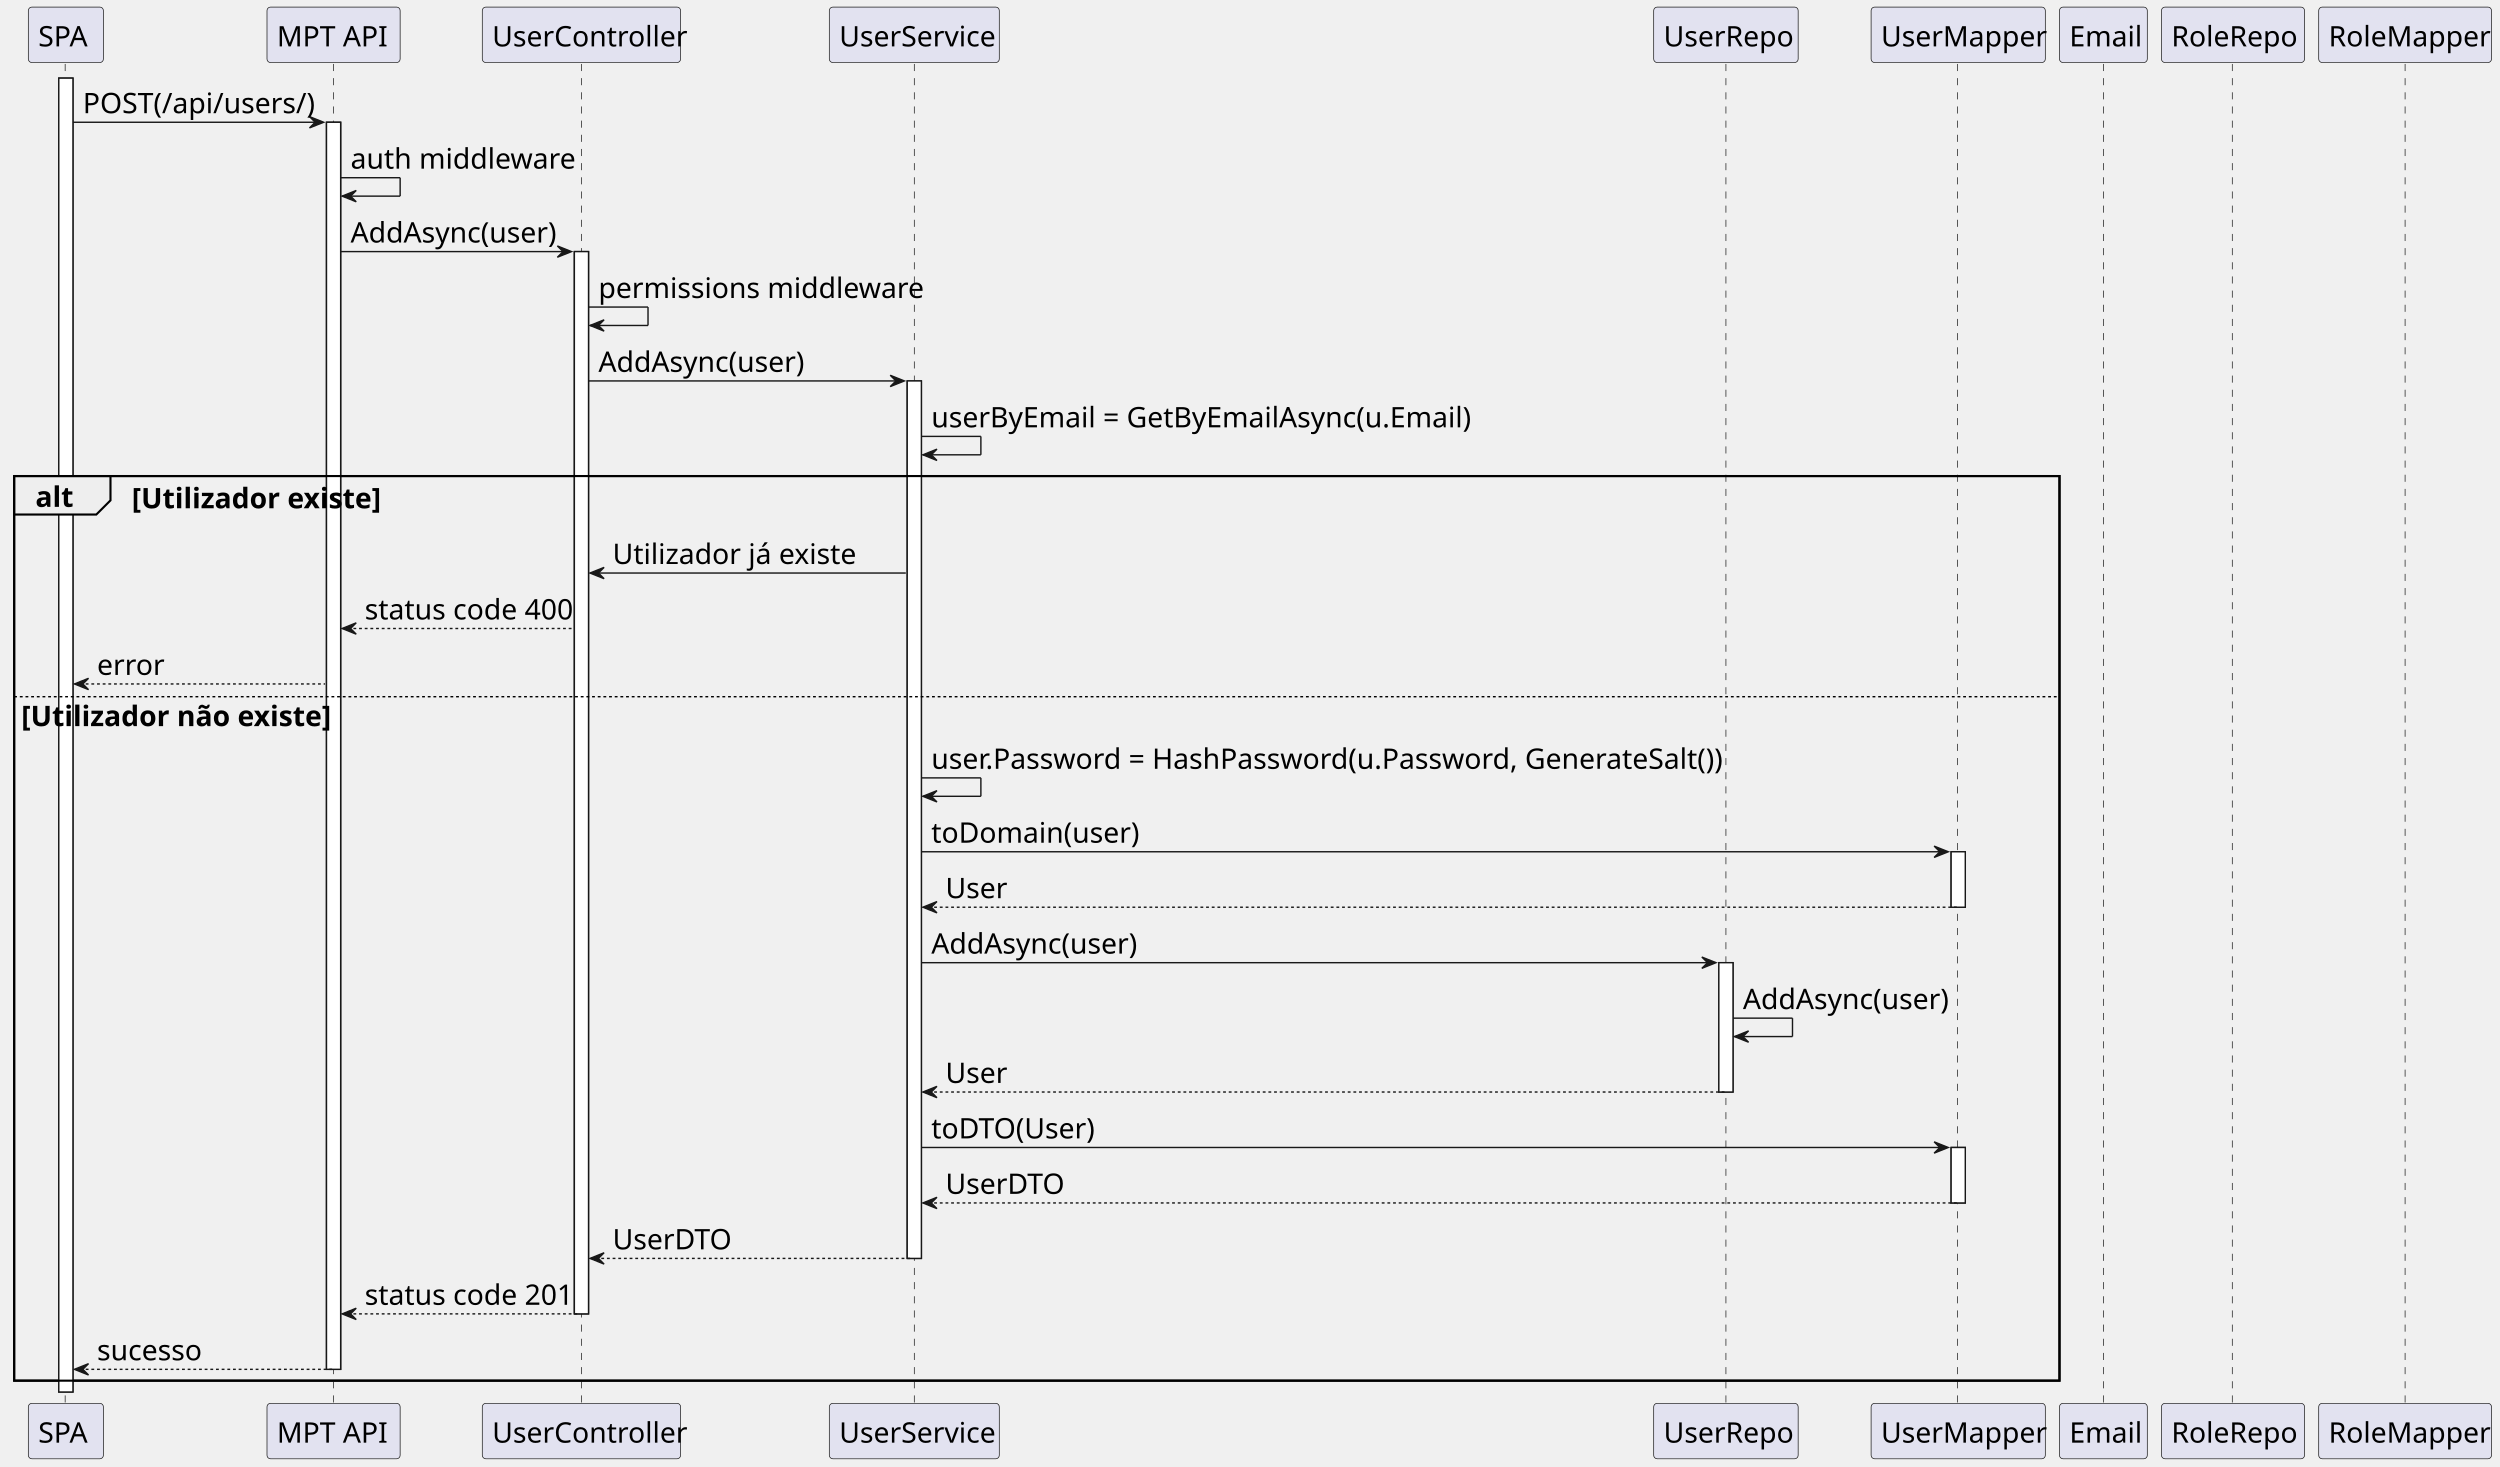
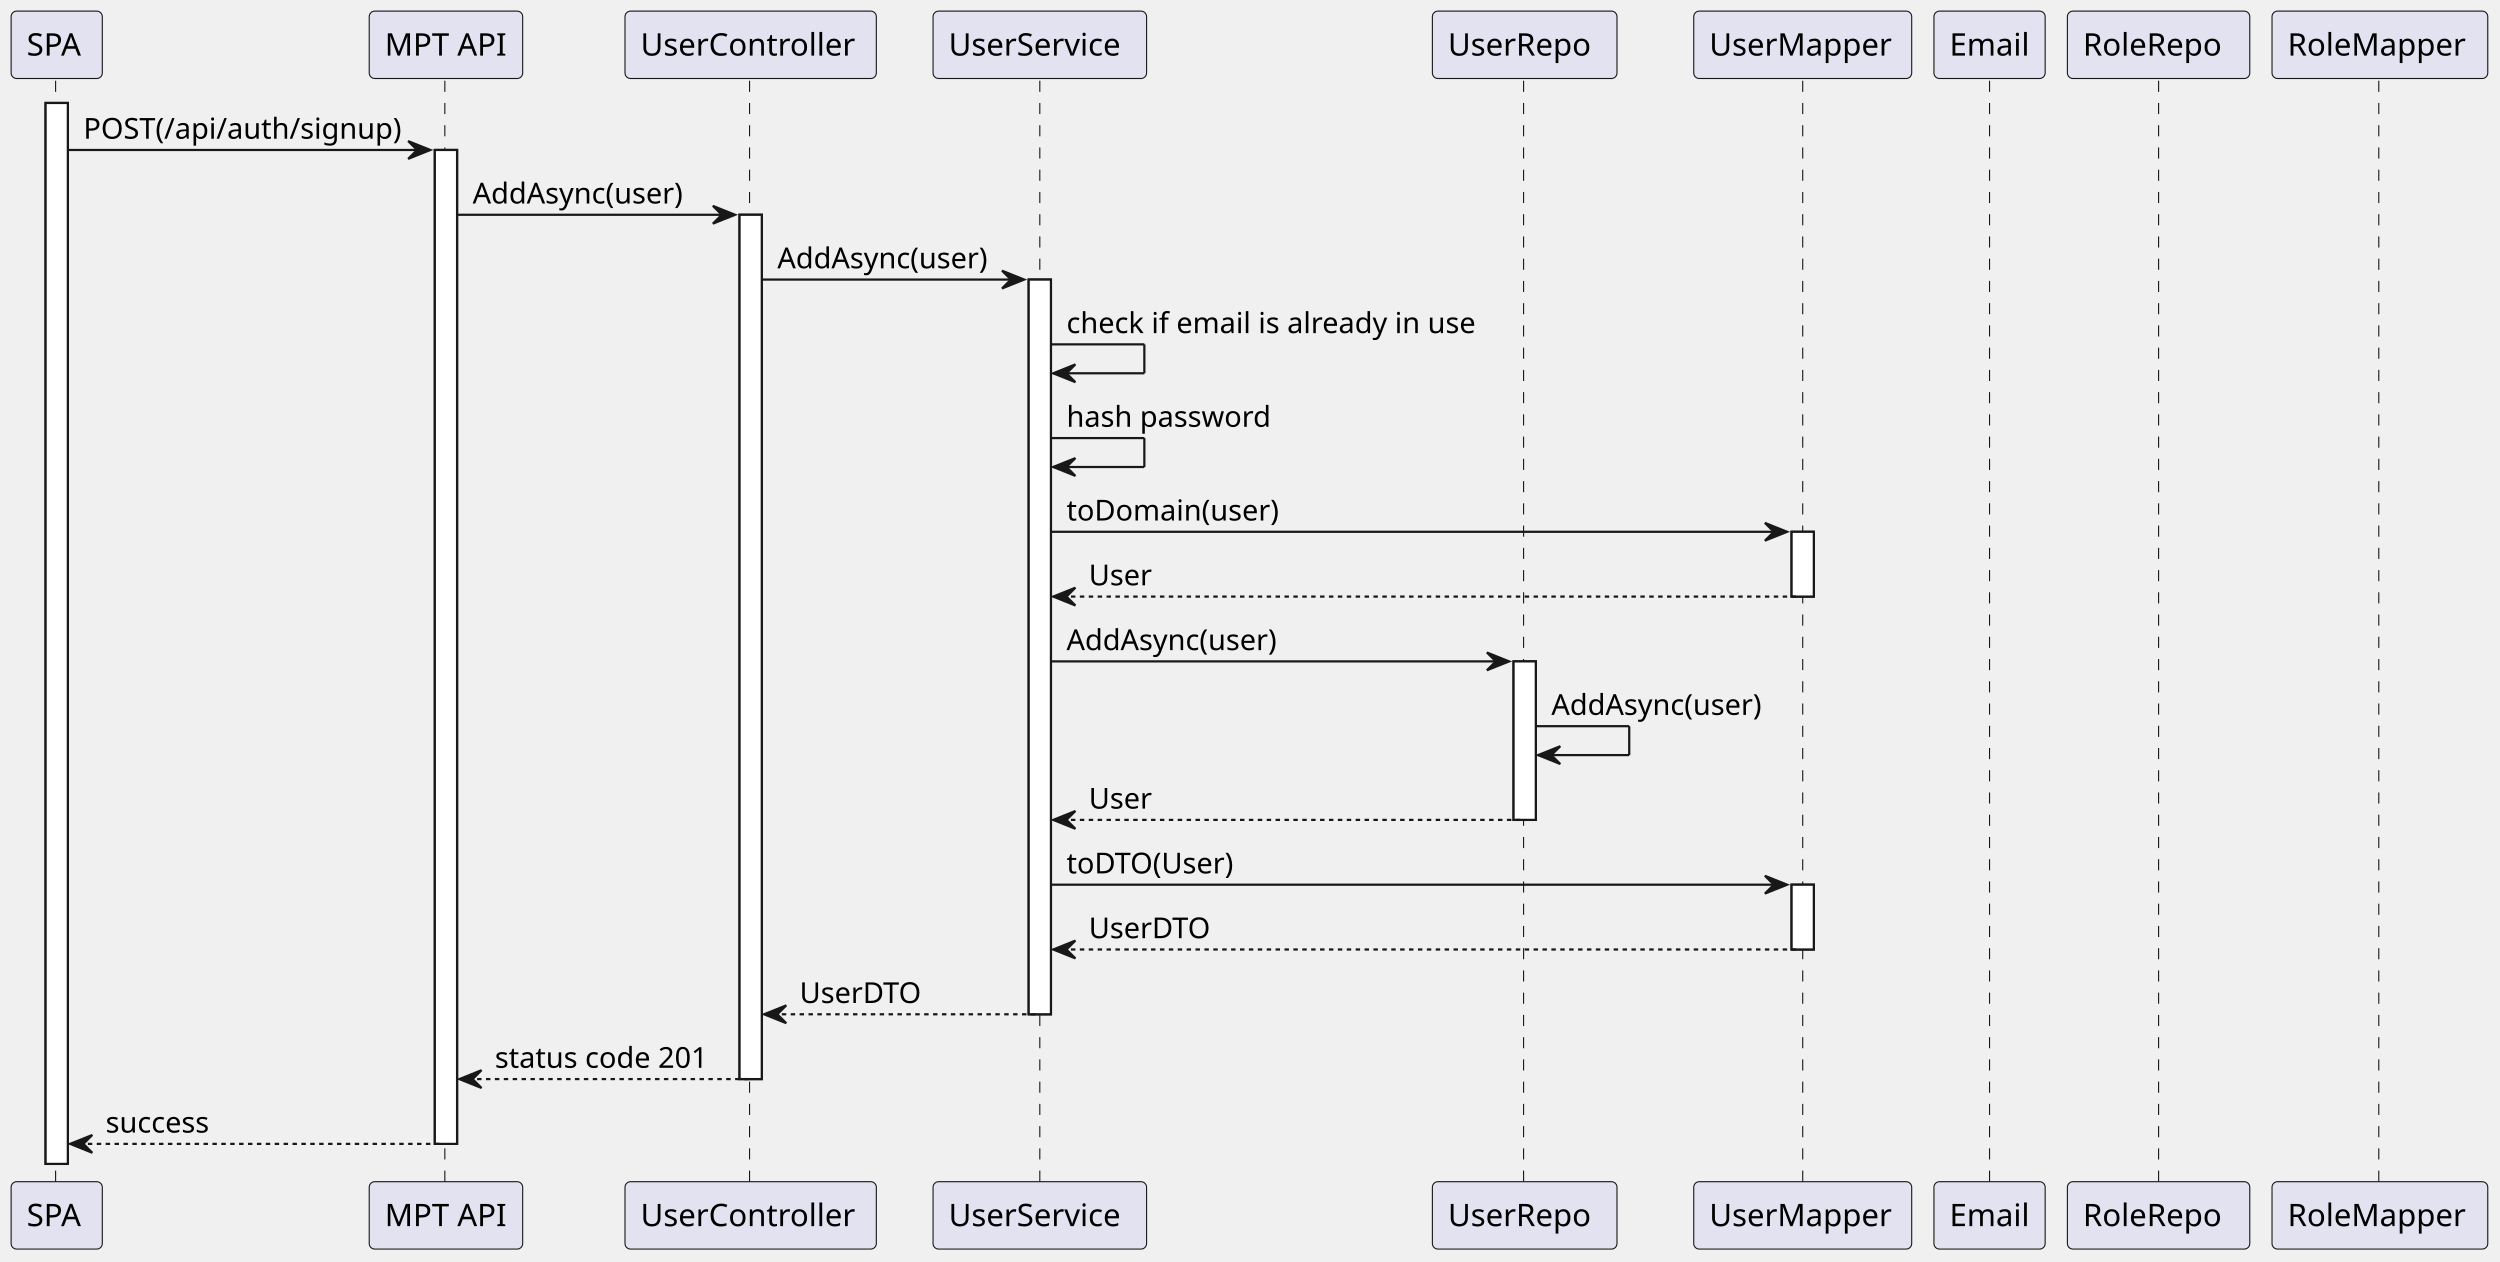
- <svg xmlns="http://www.w3.org/2000/svg" contentStyleType="text/css" height="1035px" preserveAspectRatio="none" style="width:1765px;height:1035px;background:#FFFFFF;" version="1.1" viewBox="0 0 1765 1035" width="1765px" zoomAndPan="magnify">
+ <svg xmlns="http://www.w3.org/2000/svg" contentStyleType="text/css" height="567px" preserveAspectRatio="none" style="width:1124px;height:567px;background:#FFFFFF;" version="1.1" viewBox="0 0 1124 567" width="1124px" zoomAndPan="magnify">
  <defs />
  <g>
-     <rect fill="#FFFFFF" height="927.594" style="stroke:#181818;stroke-width:1.0;" width="10" x="41.5" y="55.156" />
-     <rect fill="#FFFFFF" height="880.438" style="stroke:#181818;stroke-width:1.0;" width="10" x="230.5" y="86.312" />
-     <rect fill="#FFFFFF" height="749.969" style="stroke:#181818;stroke-width:1.0;" width="10" x="405.5" y="177.625" />
-     <rect fill="#FFFFFF" height="619.5" style="stroke:#181818;stroke-width:1.0;" width="10" x="640.5" y="268.938" />
-     <rect fill="#FFFFFF" height="91.312" style="stroke:#181818;stroke-width:1.0;" width="10" x="1213.5" y="679.656" />
-     <rect fill="#FFFFFF" height="39.156" style="stroke:#181818;stroke-width:1.0;" width="10" x="1377.5" y="601.344" />
-     <rect fill="#FFFFFF" height="39.156" style="stroke:#181818;stroke-width:1.0;" width="10" x="1377.5" y="810.125" />
-     <rect fill="none" height="638.656" style="stroke:#000000;stroke-width:1.5;" width="1444" x="10" y="336.094" />
-     <line style="stroke:#181818;stroke-width:0.5;stroke-dasharray:5.0,5.0;" x1="46" x2="46" y1="45.156" y2="991.75" />
-     <line style="stroke:#181818;stroke-width:0.5;stroke-dasharray:5.0,5.0;" x1="235.5" x2="235.5" y1="45.156" y2="991.75" />
-     <line style="stroke:#181818;stroke-width:0.5;stroke-dasharray:5.0,5.0;" x1="410.5" x2="410.5" y1="45.156" y2="991.75" />
-     <line style="stroke:#181818;stroke-width:0.5;stroke-dasharray:5.0,5.0;" x1="645.5" x2="645.5" y1="45.156" y2="991.75" />
-     <line style="stroke:#181818;stroke-width:0.5;stroke-dasharray:5.0,5.0;" x1="1218.5" x2="1218.5" y1="45.156" y2="991.75" />
-     <line style="stroke:#181818;stroke-width:0.5;stroke-dasharray:5.0,5.0;" x1="1382" x2="1382" y1="45.156" y2="991.75" />
-     <line style="stroke:#181818;stroke-width:0.5;stroke-dasharray:5.0,5.0;" x1="1485" x2="1485" y1="45.156" y2="991.75" />
-     <line style="stroke:#181818;stroke-width:0.5;stroke-dasharray:5.0,5.0;" x1="1576" x2="1576" y1="45.156" y2="991.75" />
-     <line style="stroke:#181818;stroke-width:0.5;stroke-dasharray:5.0,5.0;" x1="1698" x2="1698" y1="45.156" y2="991.75" />
-     <rect fill="#E2E2F0" height="39.156" rx="2.5" ry="2.5" style="stroke:#181818;stroke-width:0.5;" width="53" x="20" y="5" />
-     <text fill="#000000" font-family="sans-serif" font-size="20" lengthAdjust="spacing" textLength="39" x="27" y="32.762">SPA</text>
-     <rect fill="#E2E2F0" height="39.156" rx="2.5" ry="2.5" style="stroke:#181818;stroke-width:0.5;" width="53" x="20" y="990.75" />
-     <text fill="#000000" font-family="sans-serif" font-size="20" lengthAdjust="spacing" textLength="39" x="27" y="1018.512">SPA</text>
-     <rect fill="#E2E2F0" height="39.156" rx="2.5" ry="2.5" style="stroke:#181818;stroke-width:0.5;" width="94" x="188.5" y="5" />
-     <text fill="#000000" font-family="sans-serif" font-size="20" lengthAdjust="spacing" textLength="80" x="195.5" y="32.762">MPT API</text>
-     <rect fill="#E2E2F0" height="39.156" rx="2.5" ry="2.5" style="stroke:#181818;stroke-width:0.5;" width="94" x="188.5" y="990.75" />
-     <text fill="#000000" font-family="sans-serif" font-size="20" lengthAdjust="spacing" textLength="80" x="195.5" y="1018.512">MPT API</text>
-     <rect fill="#E2E2F0" height="39.156" rx="2.5" ry="2.5" style="stroke:#181818;stroke-width:0.5;" width="140" x="340.5" y="5" />
-     <text fill="#000000" font-family="sans-serif" font-size="20" lengthAdjust="spacing" textLength="126" x="347.5" y="32.762">UserController</text>
-     <rect fill="#E2E2F0" height="39.156" rx="2.5" ry="2.5" style="stroke:#181818;stroke-width:0.5;" width="140" x="340.5" y="990.75" />
-     <text fill="#000000" font-family="sans-serif" font-size="20" lengthAdjust="spacing" textLength="126" x="347.5" y="1018.512">UserController</text>
-     <rect fill="#E2E2F0" height="39.156" rx="2.5" ry="2.5" style="stroke:#181818;stroke-width:0.5;" width="120" x="585.5" y="5" />
-     <text fill="#000000" font-family="sans-serif" font-size="20" lengthAdjust="spacing" textLength="106" x="592.5" y="32.762">UserService</text>
-     <rect fill="#E2E2F0" height="39.156" rx="2.5" ry="2.5" style="stroke:#181818;stroke-width:0.5;" width="120" x="585.5" y="990.75" />
-     <text fill="#000000" font-family="sans-serif" font-size="20" lengthAdjust="spacing" textLength="106" x="592.5" y="1018.512">UserService</text>
-     <rect fill="#E2E2F0" height="39.156" rx="2.5" ry="2.5" style="stroke:#181818;stroke-width:0.5;" width="102" x="1167.5" y="5" />
-     <text fill="#000000" font-family="sans-serif" font-size="20" lengthAdjust="spacing" textLength="88" x="1174.5" y="32.762">UserRepo</text>
-     <rect fill="#E2E2F0" height="39.156" rx="2.5" ry="2.5" style="stroke:#181818;stroke-width:0.5;" width="102" x="1167.5" y="990.75" />
-     <text fill="#000000" font-family="sans-serif" font-size="20" lengthAdjust="spacing" textLength="88" x="1174.5" y="1018.512">UserRepo</text>
-     <rect fill="#E2E2F0" height="39.156" rx="2.5" ry="2.5" style="stroke:#181818;stroke-width:0.5;" width="123" x="1321" y="5" />
-     <text fill="#000000" font-family="sans-serif" font-size="20" lengthAdjust="spacing" textLength="109" x="1328" y="32.762">UserMapper</text>
-     <rect fill="#E2E2F0" height="39.156" rx="2.5" ry="2.5" style="stroke:#181818;stroke-width:0.5;" width="123" x="1321" y="990.75" />
-     <text fill="#000000" font-family="sans-serif" font-size="20" lengthAdjust="spacing" textLength="109" x="1328" y="1018.512">UserMapper</text>
-     <rect fill="#E2E2F0" height="39.156" rx="2.5" ry="2.5" style="stroke:#181818;stroke-width:0.5;" width="62" x="1454" y="5" />
-     <text fill="#000000" font-family="sans-serif" font-size="20" lengthAdjust="spacing" textLength="48" x="1461" y="32.762">Email</text>
-     <rect fill="#E2E2F0" height="39.156" rx="2.5" ry="2.5" style="stroke:#181818;stroke-width:0.5;" width="62" x="1454" y="990.75" />
-     <text fill="#000000" font-family="sans-serif" font-size="20" lengthAdjust="spacing" textLength="48" x="1461" y="1018.512">Email</text>
-     <rect fill="#E2E2F0" height="39.156" rx="2.5" ry="2.5" style="stroke:#181818;stroke-width:0.5;" width="101" x="1526" y="5" />
-     <text fill="#000000" font-family="sans-serif" font-size="20" lengthAdjust="spacing" textLength="87" x="1533" y="32.762">RoleRepo</text>
-     <rect fill="#E2E2F0" height="39.156" rx="2.5" ry="2.5" style="stroke:#181818;stroke-width:0.5;" width="101" x="1526" y="990.75" />
-     <text fill="#000000" font-family="sans-serif" font-size="20" lengthAdjust="spacing" textLength="87" x="1533" y="1018.512">RoleRepo</text>
-     <rect fill="#E2E2F0" height="39.156" rx="2.5" ry="2.5" style="stroke:#181818;stroke-width:0.5;" width="122" x="1637" y="5" />
-     <text fill="#000000" font-family="sans-serif" font-size="20" lengthAdjust="spacing" textLength="108" x="1644" y="32.762">RoleMapper</text>
-     <rect fill="#E2E2F0" height="39.156" rx="2.5" ry="2.5" style="stroke:#181818;stroke-width:0.5;" width="122" x="1637" y="990.75" />
-     <text fill="#000000" font-family="sans-serif" font-size="20" lengthAdjust="spacing" textLength="108" x="1644" y="1018.512">RoleMapper</text>
-     <rect fill="#FFFFFF" height="927.594" style="stroke:#181818;stroke-width:1.0;" width="10" x="41.5" y="55.156" />
-     <rect fill="#FFFFFF" height="880.438" style="stroke:#181818;stroke-width:1.0;" width="10" x="230.5" y="86.312" />
-     <rect fill="#FFFFFF" height="749.969" style="stroke:#181818;stroke-width:1.0;" width="10" x="405.5" y="177.625" />
-     <rect fill="#FFFFFF" height="619.5" style="stroke:#181818;stroke-width:1.0;" width="10" x="640.5" y="268.938" />
-     <rect fill="#FFFFFF" height="91.312" style="stroke:#181818;stroke-width:1.0;" width="10" x="1213.5" y="679.656" />
-     <rect fill="#FFFFFF" height="39.156" style="stroke:#181818;stroke-width:1.0;" width="10" x="1377.5" y="601.344" />
-     <rect fill="#FFFFFF" height="39.156" style="stroke:#181818;stroke-width:1.0;" width="10" x="1377.5" y="810.125" />
-     <polygon fill="#181818" points="218.5,82.312,228.5,86.312,218.5,90.312,222.5,86.312" style="stroke:#181818;stroke-width:1.0;" />
-     <line style="stroke:#181818;stroke-width:1.0;" x1="51.5" x2="224.5" y1="86.312" y2="86.312" />
-     <text fill="#000000" font-family="sans-serif" font-size="20" lengthAdjust="spacing" textLength="160" x="58.5" y="79.918">POST(/api/users/)</text>
-     <line style="stroke:#181818;stroke-width:1.0;" x1="240.5" x2="282.5" y1="125.469" y2="125.469" />
-     <line style="stroke:#181818;stroke-width:1.0;" x1="282.5" x2="282.5" y1="125.469" y2="138.469" />
-     <line style="stroke:#181818;stroke-width:1.0;" x1="241.5" x2="282.5" y1="138.469" y2="138.469" />
-     <polygon fill="#181818" points="251.5,134.469,241.5,138.469,251.5,142.469,247.5,138.469" style="stroke:#181818;stroke-width:1.0;" />
-     <text fill="#000000" font-family="sans-serif" font-size="20" lengthAdjust="spacing" textLength="144" x="247.5" y="119.074">auth middleware</text>
-     <polygon fill="#181818" points="393.5,173.625,403.5,177.625,393.5,181.625,397.5,177.625" style="stroke:#181818;stroke-width:1.0;" />
-     <line style="stroke:#181818;stroke-width:1.0;" x1="240.5" x2="399.5" y1="177.625" y2="177.625" />
-     <text fill="#000000" font-family="sans-serif" font-size="20" lengthAdjust="spacing" textLength="140" x="247.5" y="171.231">AddAsync(user)</text>
-     <line style="stroke:#181818;stroke-width:1.0;" x1="415.5" x2="457.5" y1="216.781" y2="216.781" />
-     <line style="stroke:#181818;stroke-width:1.0;" x1="457.5" x2="457.5" y1="216.781" y2="229.781" />
-     <line style="stroke:#181818;stroke-width:1.0;" x1="416.5" x2="457.5" y1="229.781" y2="229.781" />
-     <polygon fill="#181818" points="426.5,225.781,416.5,229.781,426.5,233.781,422.5,229.781" style="stroke:#181818;stroke-width:1.0;" />
-     <text fill="#000000" font-family="sans-serif" font-size="20" lengthAdjust="spacing" textLength="211" x="422.5" y="210.387">permissions middleware</text>
-     <polygon fill="#181818" points="628.5,264.938,638.5,268.938,628.5,272.938,632.5,268.938" style="stroke:#181818;stroke-width:1.0;" />
-     <line style="stroke:#181818;stroke-width:1.0;" x1="415.5" x2="634.5" y1="268.938" y2="268.938" />
-     <text fill="#000000" font-family="sans-serif" font-size="20" lengthAdjust="spacing" textLength="140" x="422.5" y="262.543">AddAsync(user)</text>
-     <line style="stroke:#181818;stroke-width:1.0;" x1="650.5" x2="692.5" y1="308.094" y2="308.094" />
-     <line style="stroke:#181818;stroke-width:1.0;" x1="692.5" x2="692.5" y1="308.094" y2="321.094" />
-     <line style="stroke:#181818;stroke-width:1.0;" x1="651.5" x2="692.5" y1="321.094" y2="321.094" />
-     <polygon fill="#181818" points="661.5,317.094,651.5,321.094,661.5,325.094,657.5,321.094" style="stroke:#181818;stroke-width:1.0;" />
-     <text fill="#000000" font-family="sans-serif" font-size="20" lengthAdjust="spacing" textLength="368" x="657.5" y="301.699">userByEmail = GetByEmailAsync(u.Email)</text>
-     <path d="M10,336.094 L78,336.094 L78,353.25 L68,363.25 L10,363.25 L10,336.094 " fill="#EEEEEE" style="stroke:#000000;stroke-width:1.5;" />
-     <rect fill="none" height="638.656" style="stroke:#000000;stroke-width:1.5;" width="1444" x="10" y="336.094" />
-     <text fill="#000000" font-family="sans-serif" font-size="20" font-weight="bold" lengthAdjust="spacing" textLength="23" x="25" y="357.856">alt</text>
-     <text fill="#000000" font-family="sans-serif" font-size="20" font-weight="bold" lengthAdjust="spacing" textLength="165" x="93" y="358.856">[Utilizador existe]</text>
-     <polygon fill="#181818" points="426.5,400.562,416.5,404.562,426.5,408.562,422.5,404.562" style="stroke:#181818;stroke-width:1.0;" />
-     <line style="stroke:#181818;stroke-width:1.0;" x1="420.5" x2="639.5" y1="404.562" y2="404.562" />
-     <text fill="#000000" font-family="sans-serif" font-size="20" lengthAdjust="spacing" textLength="158" x="432.5" y="398.168">Utilizador já existe</text>
-     <polygon fill="#181818" points="251.5,439.719,241.5,443.719,251.5,447.719,247.5,443.719" style="stroke:#181818;stroke-width:1.0;" />
-     <line style="stroke:#181818;stroke-width:1.0;stroke-dasharray:2.0,2.0;" x1="245.5" x2="404.5" y1="443.719" y2="443.719" />
-     <text fill="#000000" font-family="sans-serif" font-size="20" lengthAdjust="spacing" textLength="141" x="257.5" y="437.324">status code 400</text>
-     <polygon fill="#181818" points="62.5,478.875,52.5,482.875,62.5,486.875,58.5,482.875" style="stroke:#181818;stroke-width:1.0;" />
-     <line style="stroke:#181818;stroke-width:1.0;stroke-dasharray:2.0,2.0;" x1="56.5" x2="229.5" y1="482.875" y2="482.875" />
-     <text fill="#000000" font-family="sans-serif" font-size="20" lengthAdjust="spacing" textLength="43" x="68.5" y="476.481">error</text>
-     <line style="stroke:#000000;stroke-width:1.0;stroke-dasharray:2.0,2.0;" x1="10" x2="1454" y1="491.875" y2="491.875" />
-     <text fill="#000000" font-family="sans-serif" font-size="20" font-weight="bold" lengthAdjust="spacing" textLength="206" x="15" y="512.637">[Utilizador não existe]</text>
-     <line style="stroke:#181818;stroke-width:1.0;" x1="650.5" x2="692.5" y1="549.188" y2="549.188" />
-     <line style="stroke:#181818;stroke-width:1.0;" x1="692.5" x2="692.5" y1="549.188" y2="562.188" />
-     <line style="stroke:#181818;stroke-width:1.0;" x1="651.5" x2="692.5" y1="562.188" y2="562.188" />
-     <polygon fill="#181818" points="661.5,558.188,651.5,562.188,661.5,566.188,657.5,562.188" style="stroke:#181818;stroke-width:1.0;" />
-     <text fill="#000000" font-family="sans-serif" font-size="20" lengthAdjust="spacing" textLength="549" x="657.5" y="542.793">user.Password = HashPassword(u.Password, GenerateSalt())</text>
-     <polygon fill="#181818" points="1365.5,597.344,1375.5,601.344,1365.5,605.344,1369.5,601.344" style="stroke:#181818;stroke-width:1.0;" />
-     <line style="stroke:#181818;stroke-width:1.0;" x1="650.5" x2="1371.5" y1="601.344" y2="601.344" />
-     <text fill="#000000" font-family="sans-serif" font-size="20" lengthAdjust="spacing" textLength="135" x="657.5" y="594.949">toDomain(user)</text>
-     <polygon fill="#181818" points="661.5,636.5,651.5,640.5,661.5,644.5,657.5,640.5" style="stroke:#181818;stroke-width:1.0;" />
-     <line style="stroke:#181818;stroke-width:1.0;stroke-dasharray:2.0,2.0;" x1="655.5" x2="1381.5" y1="640.5" y2="640.5" />
-     <text fill="#000000" font-family="sans-serif" font-size="20" lengthAdjust="spacing" textLength="41" x="667.5" y="634.106">User</text>
-     <polygon fill="#181818" points="1201.5,675.656,1211.5,679.656,1201.5,683.656,1205.5,679.656" style="stroke:#181818;stroke-width:1.0;" />
-     <line style="stroke:#181818;stroke-width:1.0;" x1="650.5" x2="1207.5" y1="679.656" y2="679.656" />
-     <text fill="#000000" font-family="sans-serif" font-size="20" lengthAdjust="spacing" textLength="140" x="657.5" y="673.262">AddAsync(user)</text>
-     <line style="stroke:#181818;stroke-width:1.0;" x1="1223.5" x2="1265.5" y1="718.812" y2="718.812" />
-     <line style="stroke:#181818;stroke-width:1.0;" x1="1265.5" x2="1265.5" y1="718.812" y2="731.812" />
-     <line style="stroke:#181818;stroke-width:1.0;" x1="1224.5" x2="1265.5" y1="731.812" y2="731.812" />
-     <polygon fill="#181818" points="1234.5,727.812,1224.5,731.812,1234.5,735.812,1230.5,731.812" style="stroke:#181818;stroke-width:1.0;" />
-     <text fill="#000000" font-family="sans-serif" font-size="20" lengthAdjust="spacing" textLength="140" x="1230.5" y="712.418">AddAsync(user)</text>
-     <polygon fill="#181818" points="661.5,766.969,651.5,770.969,661.5,774.969,657.5,770.969" style="stroke:#181818;stroke-width:1.0;" />
-     <line style="stroke:#181818;stroke-width:1.0;stroke-dasharray:2.0,2.0;" x1="655.5" x2="1217.5" y1="770.969" y2="770.969" />
-     <text fill="#000000" font-family="sans-serif" font-size="20" lengthAdjust="spacing" textLength="41" x="667.5" y="764.574">User</text>
-     <polygon fill="#181818" points="1365.5,806.125,1375.5,810.125,1365.5,814.125,1369.5,810.125" style="stroke:#181818;stroke-width:1.0;" />
-     <line style="stroke:#181818;stroke-width:1.0;" x1="650.5" x2="1371.5" y1="810.125" y2="810.125" />
-     <text fill="#000000" font-family="sans-serif" font-size="20" lengthAdjust="spacing" textLength="114" x="657.5" y="803.731">toDTO(User)</text>
-     <polygon fill="#181818" points="661.5,845.281,651.5,849.281,661.5,853.281,657.5,849.281" style="stroke:#181818;stroke-width:1.0;" />
-     <line style="stroke:#181818;stroke-width:1.0;stroke-dasharray:2.0,2.0;" x1="655.5" x2="1381.5" y1="849.281" y2="849.281" />
-     <text fill="#000000" font-family="sans-serif" font-size="20" lengthAdjust="spacing" textLength="83" x="667.5" y="842.887">UserDTO</text>
-     <polygon fill="#181818" points="426.5,884.438,416.5,888.438,426.5,892.438,422.5,888.438" style="stroke:#181818;stroke-width:1.0;" />
-     <line style="stroke:#181818;stroke-width:1.0;stroke-dasharray:2.0,2.0;" x1="420.5" x2="644.5" y1="888.438" y2="888.438" />
-     <text fill="#000000" font-family="sans-serif" font-size="20" lengthAdjust="spacing" textLength="83" x="432.5" y="882.043">UserDTO</text>
-     <polygon fill="#181818" points="251.5,923.594,241.5,927.594,251.5,931.594,247.5,927.594" style="stroke:#181818;stroke-width:1.0;" />
-     <line style="stroke:#181818;stroke-width:1.0;stroke-dasharray:2.0,2.0;" x1="245.5" x2="409.5" y1="927.594" y2="927.594" />
-     <text fill="#000000" font-family="sans-serif" font-size="20" lengthAdjust="spacing" textLength="141" x="257.5" y="921.199">status code 201</text>
-     <polygon fill="#181818" points="62.5,962.75,52.5,966.75,62.5,970.75,58.5,966.75" style="stroke:#181818;stroke-width:1.0;" />
-     <line style="stroke:#181818;stroke-width:1.0;stroke-dasharray:2.0,2.0;" x1="56.5" x2="234.5" y1="966.75" y2="966.75" />
-     <text fill="#000000" font-family="sans-serif" font-size="20" lengthAdjust="spacing" textLength="72" x="68.5" y="960.356">sucesso</text>
+     <rect fill="#FFFFFF" height="476.992" style="stroke:#181818;stroke-width:1.0;" width="10" x="20.5" y="46.297" />
+     <rect fill="#FFFFFF" height="446.859" style="stroke:#181818;stroke-width:1.0;" width="10" x="195.5" y="67.43" />
+     <rect fill="#FFFFFF" height="388.594" style="stroke:#181818;stroke-width:1.0;" width="10" x="332.5" y="96.562" />
+     <rect fill="#FFFFFF" height="330.328" style="stroke:#181818;stroke-width:1.0;" width="10" x="462.5" y="125.695" />
+     <rect fill="#FFFFFF" height="71.266" style="stroke:#181818;stroke-width:1.0;" width="10" x="680.5" y="297.359" />
+     <rect fill="#FFFFFF" height="29.133" style="stroke:#181818;stroke-width:1.0;" width="10" x="805.5" y="239.094" />
+     <rect fill="#FFFFFF" height="29.133" style="stroke:#181818;stroke-width:1.0;" width="10" x="805.5" y="397.758" />
+     <line style="stroke:#181818;stroke-width:0.5;stroke-dasharray:5.0,5.0;" x1="25" x2="25" y1="36.297" y2="532.289" />
+     <line style="stroke:#181818;stroke-width:0.5;stroke-dasharray:5.0,5.0;" x1="200" x2="200" y1="36.297" y2="532.289" />
+     <line style="stroke:#181818;stroke-width:0.5;stroke-dasharray:5.0,5.0;" x1="337" x2="337" y1="36.297" y2="532.289" />
+     <line style="stroke:#181818;stroke-width:0.5;stroke-dasharray:5.0,5.0;" x1="467.5" x2="467.5" y1="36.297" y2="532.289" />
+     <line style="stroke:#181818;stroke-width:0.5;stroke-dasharray:5.0,5.0;" x1="685" x2="685" y1="36.297" y2="532.289" />
+     <line style="stroke:#181818;stroke-width:0.5;stroke-dasharray:5.0,5.0;" x1="810.5" x2="810.5" y1="36.297" y2="532.289" />
+     <line style="stroke:#181818;stroke-width:0.5;stroke-dasharray:5.0,5.0;" x1="894.5" x2="894.5" y1="36.297" y2="532.289" />
+     <line style="stroke:#181818;stroke-width:0.5;stroke-dasharray:5.0,5.0;" x1="970.5" x2="970.5" y1="36.297" y2="532.289" />
+     <line style="stroke:#181818;stroke-width:0.5;stroke-dasharray:5.0,5.0;" x1="1069.5" x2="1069.5" y1="36.297" y2="532.289" />
+     <rect fill="#E2E2F0" height="30.297" rx="2.5" ry="2.5" style="stroke:#181818;stroke-width:0.5;" width="41" x="5" y="5" />
+     <text fill="#000000" font-family="sans-serif" font-size="14" lengthAdjust="spacing" textLength="27" x="12" y="24.995">SPA</text>
+     <rect fill="#E2E2F0" height="30.297" rx="2.5" ry="2.5" style="stroke:#181818;stroke-width:0.5;" width="41" x="5" y="531.289" />
+     <text fill="#000000" font-family="sans-serif" font-size="14" lengthAdjust="spacing" textLength="27" x="12" y="551.284">SPA</text>
+     <rect fill="#E2E2F0" height="30.297" rx="2.5" ry="2.5" style="stroke:#181818;stroke-width:0.5;" width="69" x="166" y="5" />
+     <text fill="#000000" font-family="sans-serif" font-size="14" lengthAdjust="spacing" textLength="55" x="173" y="24.995">MPT API</text>
+     <rect fill="#E2E2F0" height="30.297" rx="2.5" ry="2.5" style="stroke:#181818;stroke-width:0.5;" width="69" x="166" y="531.289" />
+     <text fill="#000000" font-family="sans-serif" font-size="14" lengthAdjust="spacing" textLength="55" x="173" y="551.284">MPT API</text>
+     <rect fill="#E2E2F0" height="30.297" rx="2.5" ry="2.5" style="stroke:#181818;stroke-width:0.5;" width="113" x="281" y="5" />
+     <text fill="#000000" font-family="sans-serif" font-size="14" lengthAdjust="spacing" textLength="99" x="288" y="24.995">UserController</text>
+     <rect fill="#E2E2F0" height="30.297" rx="2.5" ry="2.5" style="stroke:#181818;stroke-width:0.5;" width="113" x="281" y="531.289" />
+     <text fill="#000000" font-family="sans-serif" font-size="14" lengthAdjust="spacing" textLength="99" x="288" y="551.284">UserController</text>
+     <rect fill="#E2E2F0" height="30.297" rx="2.5" ry="2.5" style="stroke:#181818;stroke-width:0.5;" width="96" x="419.5" y="5" />
+     <text fill="#000000" font-family="sans-serif" font-size="14" lengthAdjust="spacing" textLength="82" x="426.5" y="24.995">UserService</text>
+     <rect fill="#E2E2F0" height="30.297" rx="2.5" ry="2.5" style="stroke:#181818;stroke-width:0.5;" width="96" x="419.5" y="531.289" />
+     <text fill="#000000" font-family="sans-serif" font-size="14" lengthAdjust="spacing" textLength="82" x="426.5" y="551.284">UserService</text>
+     <rect fill="#E2E2F0" height="30.297" rx="2.5" ry="2.5" style="stroke:#181818;stroke-width:0.5;" width="83" x="644" y="5" />
+     <text fill="#000000" font-family="sans-serif" font-size="14" lengthAdjust="spacing" textLength="69" x="651" y="24.995">UserRepo</text>
+     <rect fill="#E2E2F0" height="30.297" rx="2.5" ry="2.5" style="stroke:#181818;stroke-width:0.5;" width="83" x="644" y="531.289" />
+     <text fill="#000000" font-family="sans-serif" font-size="14" lengthAdjust="spacing" textLength="69" x="651" y="551.284">UserRepo</text>
+     <rect fill="#E2E2F0" height="30.297" rx="2.5" ry="2.5" style="stroke:#181818;stroke-width:0.5;" width="98" x="761.5" y="5" />
+     <text fill="#000000" font-family="sans-serif" font-size="14" lengthAdjust="spacing" textLength="84" x="768.5" y="24.995">UserMapper</text>
+     <rect fill="#E2E2F0" height="30.297" rx="2.5" ry="2.5" style="stroke:#181818;stroke-width:0.5;" width="98" x="761.5" y="531.289" />
+     <text fill="#000000" font-family="sans-serif" font-size="14" lengthAdjust="spacing" textLength="84" x="768.5" y="551.284">UserMapper</text>
+     <rect fill="#E2E2F0" height="30.297" rx="2.5" ry="2.5" style="stroke:#181818;stroke-width:0.5;" width="50" x="869.5" y="5" />
+     <text fill="#000000" font-family="sans-serif" font-size="14" lengthAdjust="spacing" textLength="36" x="876.5" y="24.995">Email</text>
+     <rect fill="#E2E2F0" height="30.297" rx="2.5" ry="2.5" style="stroke:#181818;stroke-width:0.5;" width="50" x="869.5" y="531.289" />
+     <text fill="#000000" font-family="sans-serif" font-size="14" lengthAdjust="spacing" textLength="36" x="876.5" y="551.284">Email</text>
+     <rect fill="#E2E2F0" height="30.297" rx="2.5" ry="2.5" style="stroke:#181818;stroke-width:0.5;" width="82" x="929.5" y="5" />
+     <text fill="#000000" font-family="sans-serif" font-size="14" lengthAdjust="spacing" textLength="68" x="936.5" y="24.995">RoleRepo</text>
+     <rect fill="#E2E2F0" height="30.297" rx="2.5" ry="2.5" style="stroke:#181818;stroke-width:0.5;" width="82" x="929.5" y="531.289" />
+     <text fill="#000000" font-family="sans-serif" font-size="14" lengthAdjust="spacing" textLength="68" x="936.5" y="551.284">RoleRepo</text>
+     <rect fill="#E2E2F0" height="30.297" rx="2.5" ry="2.5" style="stroke:#181818;stroke-width:0.5;" width="97" x="1021.5" y="5" />
+     <text fill="#000000" font-family="sans-serif" font-size="14" lengthAdjust="spacing" textLength="83" x="1028.5" y="24.995">RoleMapper</text>
+     <rect fill="#E2E2F0" height="30.297" rx="2.5" ry="2.5" style="stroke:#181818;stroke-width:0.5;" width="97" x="1021.5" y="531.289" />
+     <text fill="#000000" font-family="sans-serif" font-size="14" lengthAdjust="spacing" textLength="83" x="1028.5" y="551.284">RoleMapper</text>
+     <rect fill="#FFFFFF" height="476.992" style="stroke:#181818;stroke-width:1.0;" width="10" x="20.5" y="46.297" />
+     <rect fill="#FFFFFF" height="446.859" style="stroke:#181818;stroke-width:1.0;" width="10" x="195.5" y="67.43" />
+     <rect fill="#FFFFFF" height="388.594" style="stroke:#181818;stroke-width:1.0;" width="10" x="332.5" y="96.562" />
+     <rect fill="#FFFFFF" height="330.328" style="stroke:#181818;stroke-width:1.0;" width="10" x="462.5" y="125.695" />
+     <rect fill="#FFFFFF" height="71.266" style="stroke:#181818;stroke-width:1.0;" width="10" x="680.5" y="297.359" />
+     <rect fill="#FFFFFF" height="29.133" style="stroke:#181818;stroke-width:1.0;" width="10" x="805.5" y="239.094" />
+     <rect fill="#FFFFFF" height="29.133" style="stroke:#181818;stroke-width:1.0;" width="10" x="805.5" y="397.758" />
+     <polygon fill="#181818" points="183.5,63.43,193.5,67.43,183.5,71.43,187.5,67.43" style="stroke:#181818;stroke-width:1.0;" />
+     <line style="stroke:#181818;stroke-width:1.0;" x1="30.5" x2="189.5" y1="67.43" y2="67.43" />
+     <text fill="#000000" font-family="sans-serif" font-size="13" lengthAdjust="spacing" textLength="146" x="37.5" y="62.364">POST(/api/auth/signup)</text>
+     <polygon fill="#181818" points="320.5,92.562,330.5,96.562,320.5,100.562,324.5,96.562" style="stroke:#181818;stroke-width:1.0;" />
+     <line style="stroke:#181818;stroke-width:1.0;" x1="205.5" x2="326.5" y1="96.562" y2="96.562" />
+     <text fill="#000000" font-family="sans-serif" font-size="13" lengthAdjust="spacing" textLength="101" x="212.5" y="91.497">AddAsync(user)</text>
+     <polygon fill="#181818" points="450.5,121.695,460.5,125.695,450.5,129.695,454.5,125.695" style="stroke:#181818;stroke-width:1.0;" />
+     <line style="stroke:#181818;stroke-width:1.0;" x1="342.5" x2="456.5" y1="125.695" y2="125.695" />
+     <text fill="#000000" font-family="sans-serif" font-size="13" lengthAdjust="spacing" textLength="101" x="349.5" y="120.629">AddAsync(user)</text>
+     <line style="stroke:#181818;stroke-width:1.0;" x1="472.5" x2="514.5" y1="154.828" y2="154.828" />
+     <line style="stroke:#181818;stroke-width:1.0;" x1="514.5" x2="514.5" y1="154.828" y2="167.828" />
+     <line style="stroke:#181818;stroke-width:1.0;" x1="473.5" x2="514.5" y1="167.828" y2="167.828" />
+     <polygon fill="#181818" points="483.5,163.828,473.5,167.828,483.5,171.828,479.5,167.828" style="stroke:#181818;stroke-width:1.0;" />
+     <text fill="#000000" font-family="sans-serif" font-size="13" lengthAdjust="spacing" textLength="194" x="479.5" y="149.762">check if email is already in use</text>
+     <line style="stroke:#181818;stroke-width:1.0;" x1="472.5" x2="514.5" y1="196.961" y2="196.961" />
+     <line style="stroke:#181818;stroke-width:1.0;" x1="514.5" x2="514.5" y1="196.961" y2="209.961" />
+     <line style="stroke:#181818;stroke-width:1.0;" x1="473.5" x2="514.5" y1="209.961" y2="209.961" />
+     <polygon fill="#181818" points="483.5,205.961,473.5,209.961,483.5,213.961,479.5,209.961" style="stroke:#181818;stroke-width:1.0;" />
+     <text fill="#000000" font-family="sans-serif" font-size="13" lengthAdjust="spacing" textLength="95" x="479.5" y="191.895">hash password</text>
+     <polygon fill="#181818" points="793.5,235.094,803.5,239.094,793.5,243.094,797.5,239.094" style="stroke:#181818;stroke-width:1.0;" />
+     <line style="stroke:#181818;stroke-width:1.0;" x1="472.5" x2="799.5" y1="239.094" y2="239.094" />
+     <text fill="#000000" font-family="sans-serif" font-size="13" lengthAdjust="spacing" textLength="101" x="479.5" y="234.028">toDomain(user)</text>
+     <polygon fill="#181818" points="483.5,264.227,473.5,268.227,483.5,272.227,479.5,268.227" style="stroke:#181818;stroke-width:1.0;" />
+     <line style="stroke:#181818;stroke-width:1.0;stroke-dasharray:2.0,2.0;" x1="477.5" x2="809.5" y1="268.227" y2="268.227" />
+     <text fill="#000000" font-family="sans-serif" font-size="13" lengthAdjust="spacing" textLength="30" x="489.5" y="263.161">User</text>
+     <polygon fill="#181818" points="668.5,293.359,678.5,297.359,668.5,301.359,672.5,297.359" style="stroke:#181818;stroke-width:1.0;" />
+     <line style="stroke:#181818;stroke-width:1.0;" x1="472.5" x2="674.5" y1="297.359" y2="297.359" />
+     <text fill="#000000" font-family="sans-serif" font-size="13" lengthAdjust="spacing" textLength="101" x="479.5" y="292.293">AddAsync(user)</text>
+     <line style="stroke:#181818;stroke-width:1.0;" x1="690.5" x2="732.5" y1="326.492" y2="326.492" />
+     <line style="stroke:#181818;stroke-width:1.0;" x1="732.5" x2="732.5" y1="326.492" y2="339.492" />
+     <line style="stroke:#181818;stroke-width:1.0;" x1="691.5" x2="732.5" y1="339.492" y2="339.492" />
+     <polygon fill="#181818" points="701.5,335.492,691.5,339.492,701.5,343.492,697.5,339.492" style="stroke:#181818;stroke-width:1.0;" />
+     <text fill="#000000" font-family="sans-serif" font-size="13" lengthAdjust="spacing" textLength="101" x="697.5" y="321.426">AddAsync(user)</text>
+     <polygon fill="#181818" points="483.5,364.625,473.5,368.625,483.5,372.625,479.5,368.625" style="stroke:#181818;stroke-width:1.0;" />
+     <line style="stroke:#181818;stroke-width:1.0;stroke-dasharray:2.0,2.0;" x1="477.5" x2="684.5" y1="368.625" y2="368.625" />
+     <text fill="#000000" font-family="sans-serif" font-size="13" lengthAdjust="spacing" textLength="30" x="489.5" y="363.559">User</text>
+     <polygon fill="#181818" points="793.5,393.758,803.5,397.758,793.5,401.758,797.5,397.758" style="stroke:#181818;stroke-width:1.0;" />
+     <line style="stroke:#181818;stroke-width:1.0;" x1="472.5" x2="799.5" y1="397.758" y2="397.758" />
+     <text fill="#000000" font-family="sans-serif" font-size="13" lengthAdjust="spacing" textLength="80" x="479.5" y="392.692">toDTO(User)</text>
+     <polygon fill="#181818" points="483.5,422.891,473.5,426.891,483.5,430.891,479.5,426.891" style="stroke:#181818;stroke-width:1.0;" />
+     <line style="stroke:#181818;stroke-width:1.0;stroke-dasharray:2.0,2.0;" x1="477.5" x2="809.5" y1="426.891" y2="426.891" />
+     <text fill="#000000" font-family="sans-serif" font-size="13" lengthAdjust="spacing" textLength="57" x="489.5" y="421.825">UserDTO</text>
+     <polygon fill="#181818" points="353.5,452.023,343.5,456.023,353.5,460.023,349.5,456.023" style="stroke:#181818;stroke-width:1.0;" />
+     <line style="stroke:#181818;stroke-width:1.0;stroke-dasharray:2.0,2.0;" x1="347.5" x2="466.5" y1="456.023" y2="456.023" />
+     <text fill="#000000" font-family="sans-serif" font-size="13" lengthAdjust="spacing" textLength="57" x="359.5" y="450.957">UserDTO</text>
+     <polygon fill="#181818" points="216.5,481.156,206.5,485.156,216.5,489.156,212.5,485.156" style="stroke:#181818;stroke-width:1.0;" />
+     <line style="stroke:#181818;stroke-width:1.0;stroke-dasharray:2.0,2.0;" x1="210.5" x2="336.5" y1="485.156" y2="485.156" />
+     <text fill="#000000" font-family="sans-serif" font-size="13" lengthAdjust="spacing" textLength="103" x="222.5" y="480.09">status code 201</text>
+     <polygon fill="#181818" points="41.5,510.289,31.5,514.289,41.5,518.289,37.5,514.289" style="stroke:#181818;stroke-width:1.0;" />
+     <line style="stroke:#181818;stroke-width:1.0;stroke-dasharray:2.0,2.0;" x1="35.5" x2="199.5" y1="514.289" y2="514.289" />
+     <text fill="#000000" font-family="sans-serif" font-size="13" lengthAdjust="spacing" textLength="51" x="47.5" y="509.223">success</text>
  </g>
</svg>
